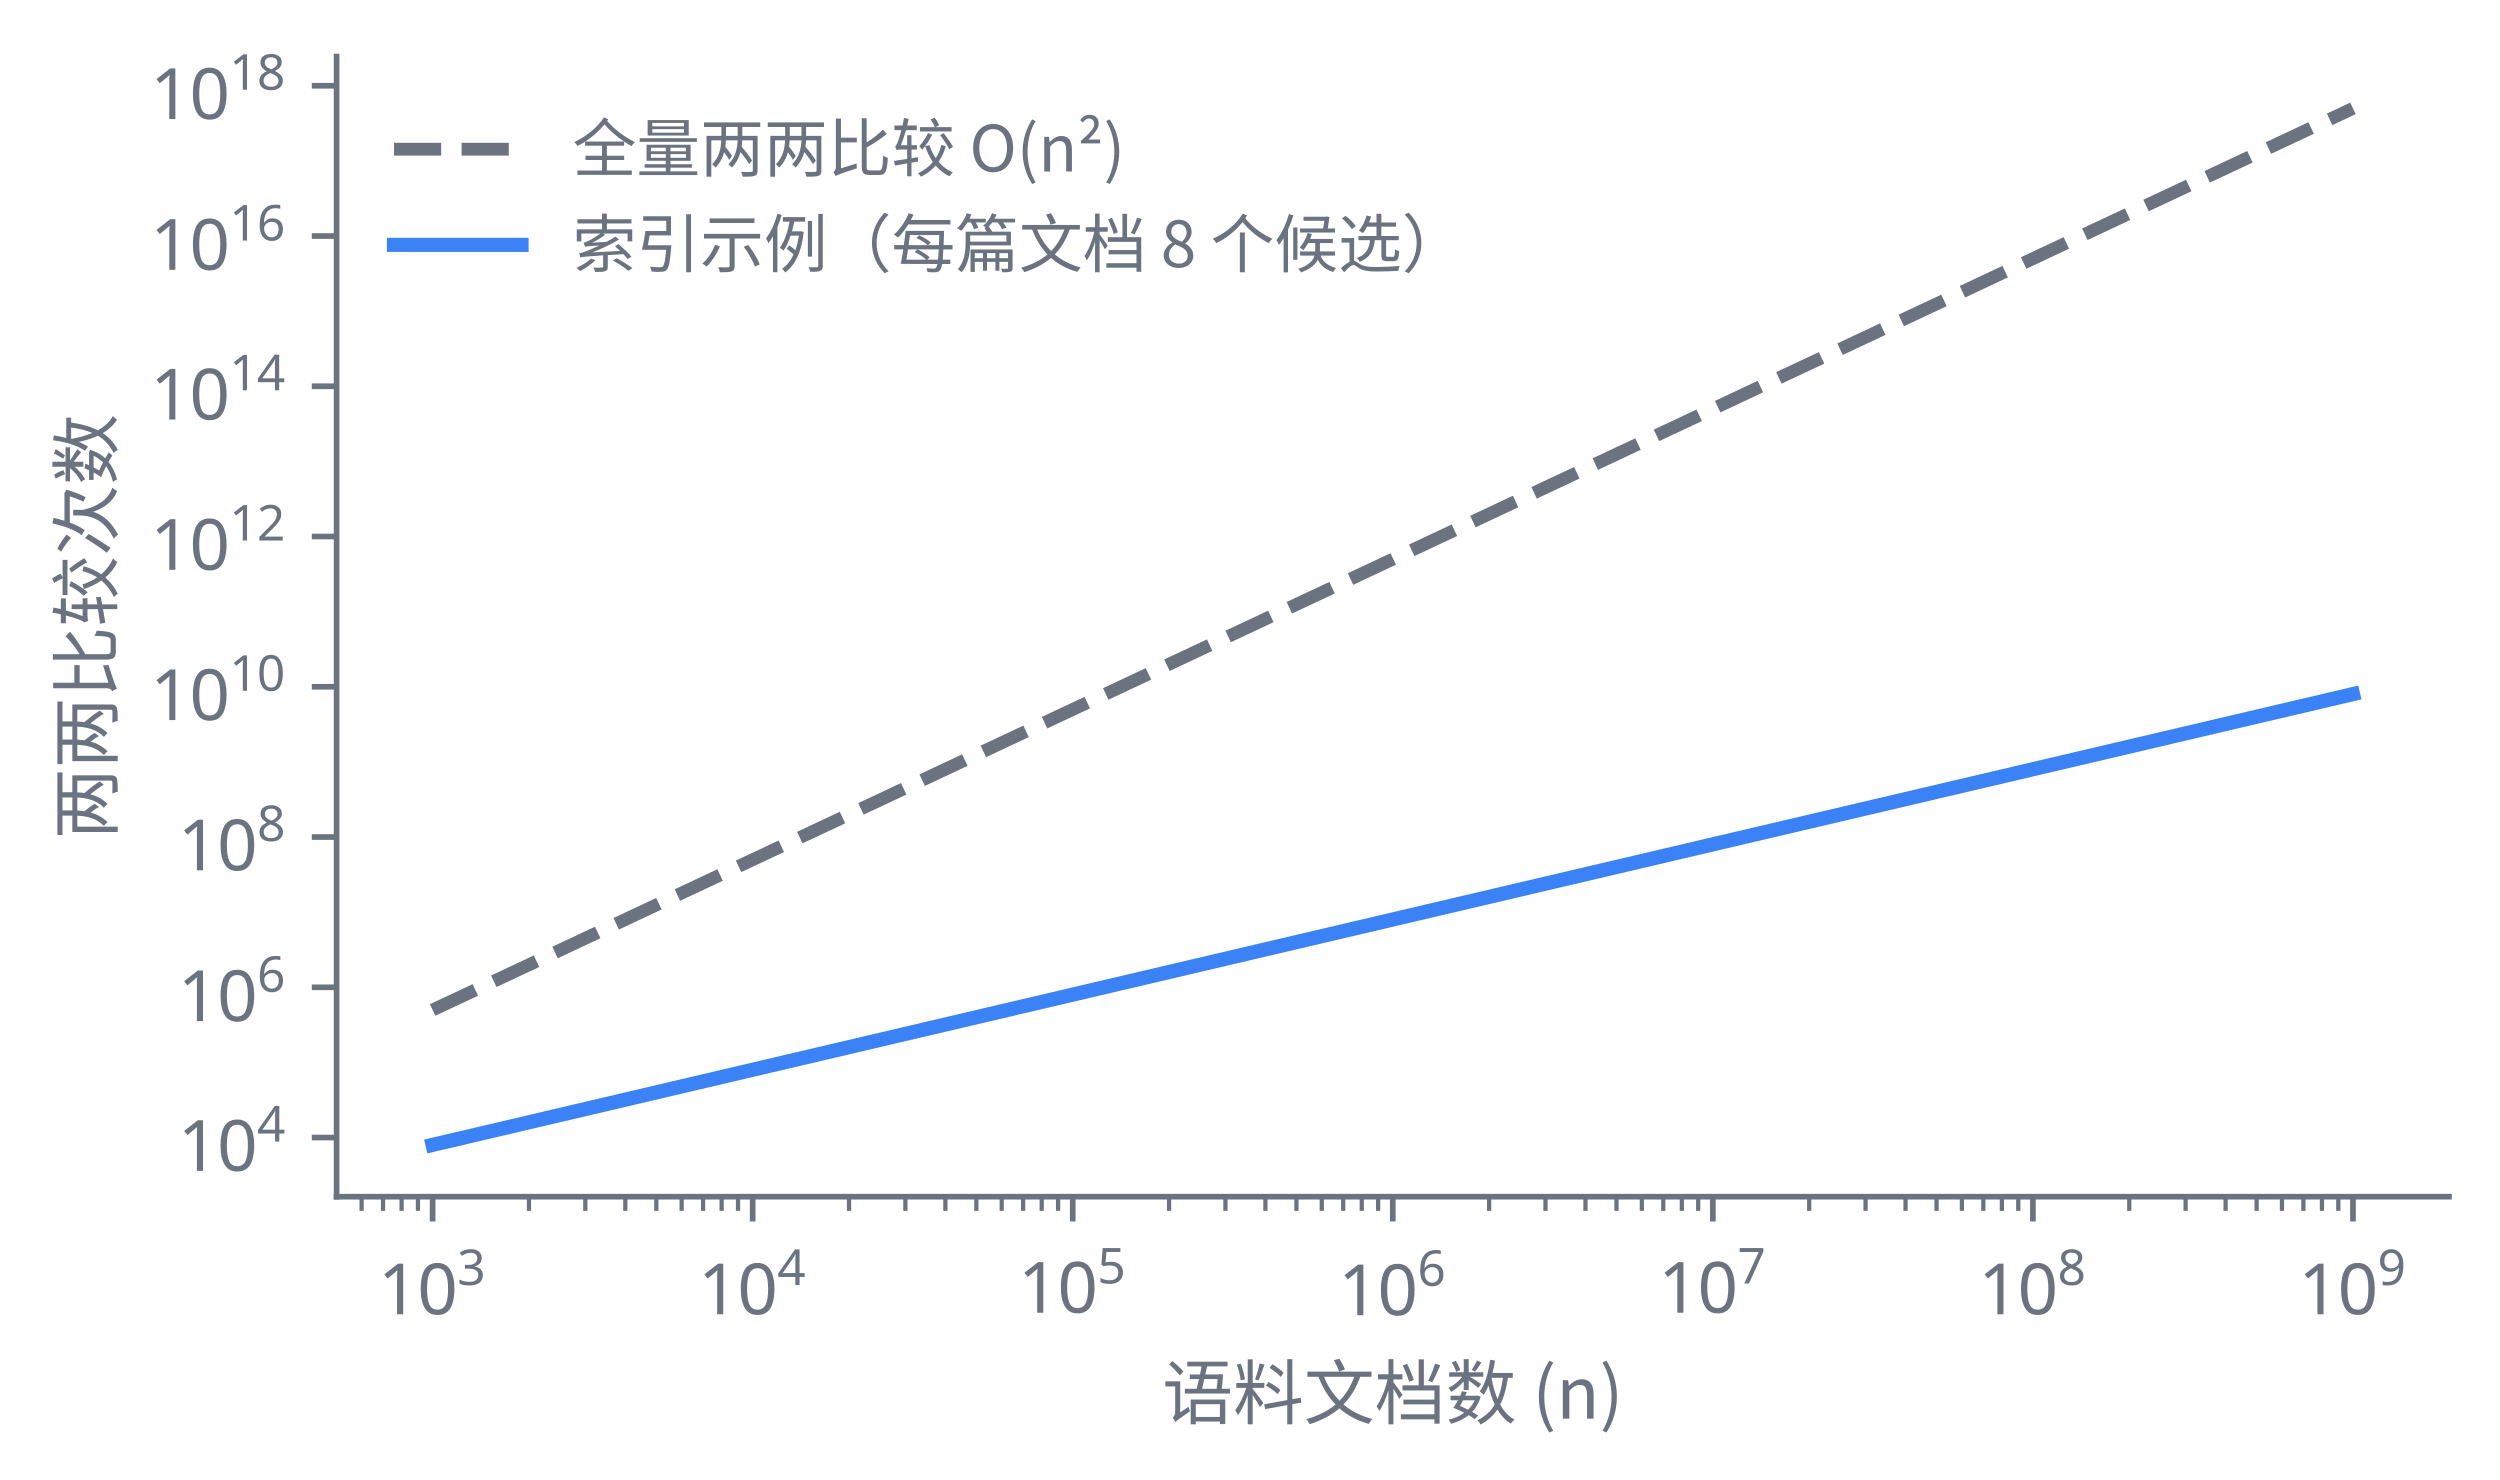
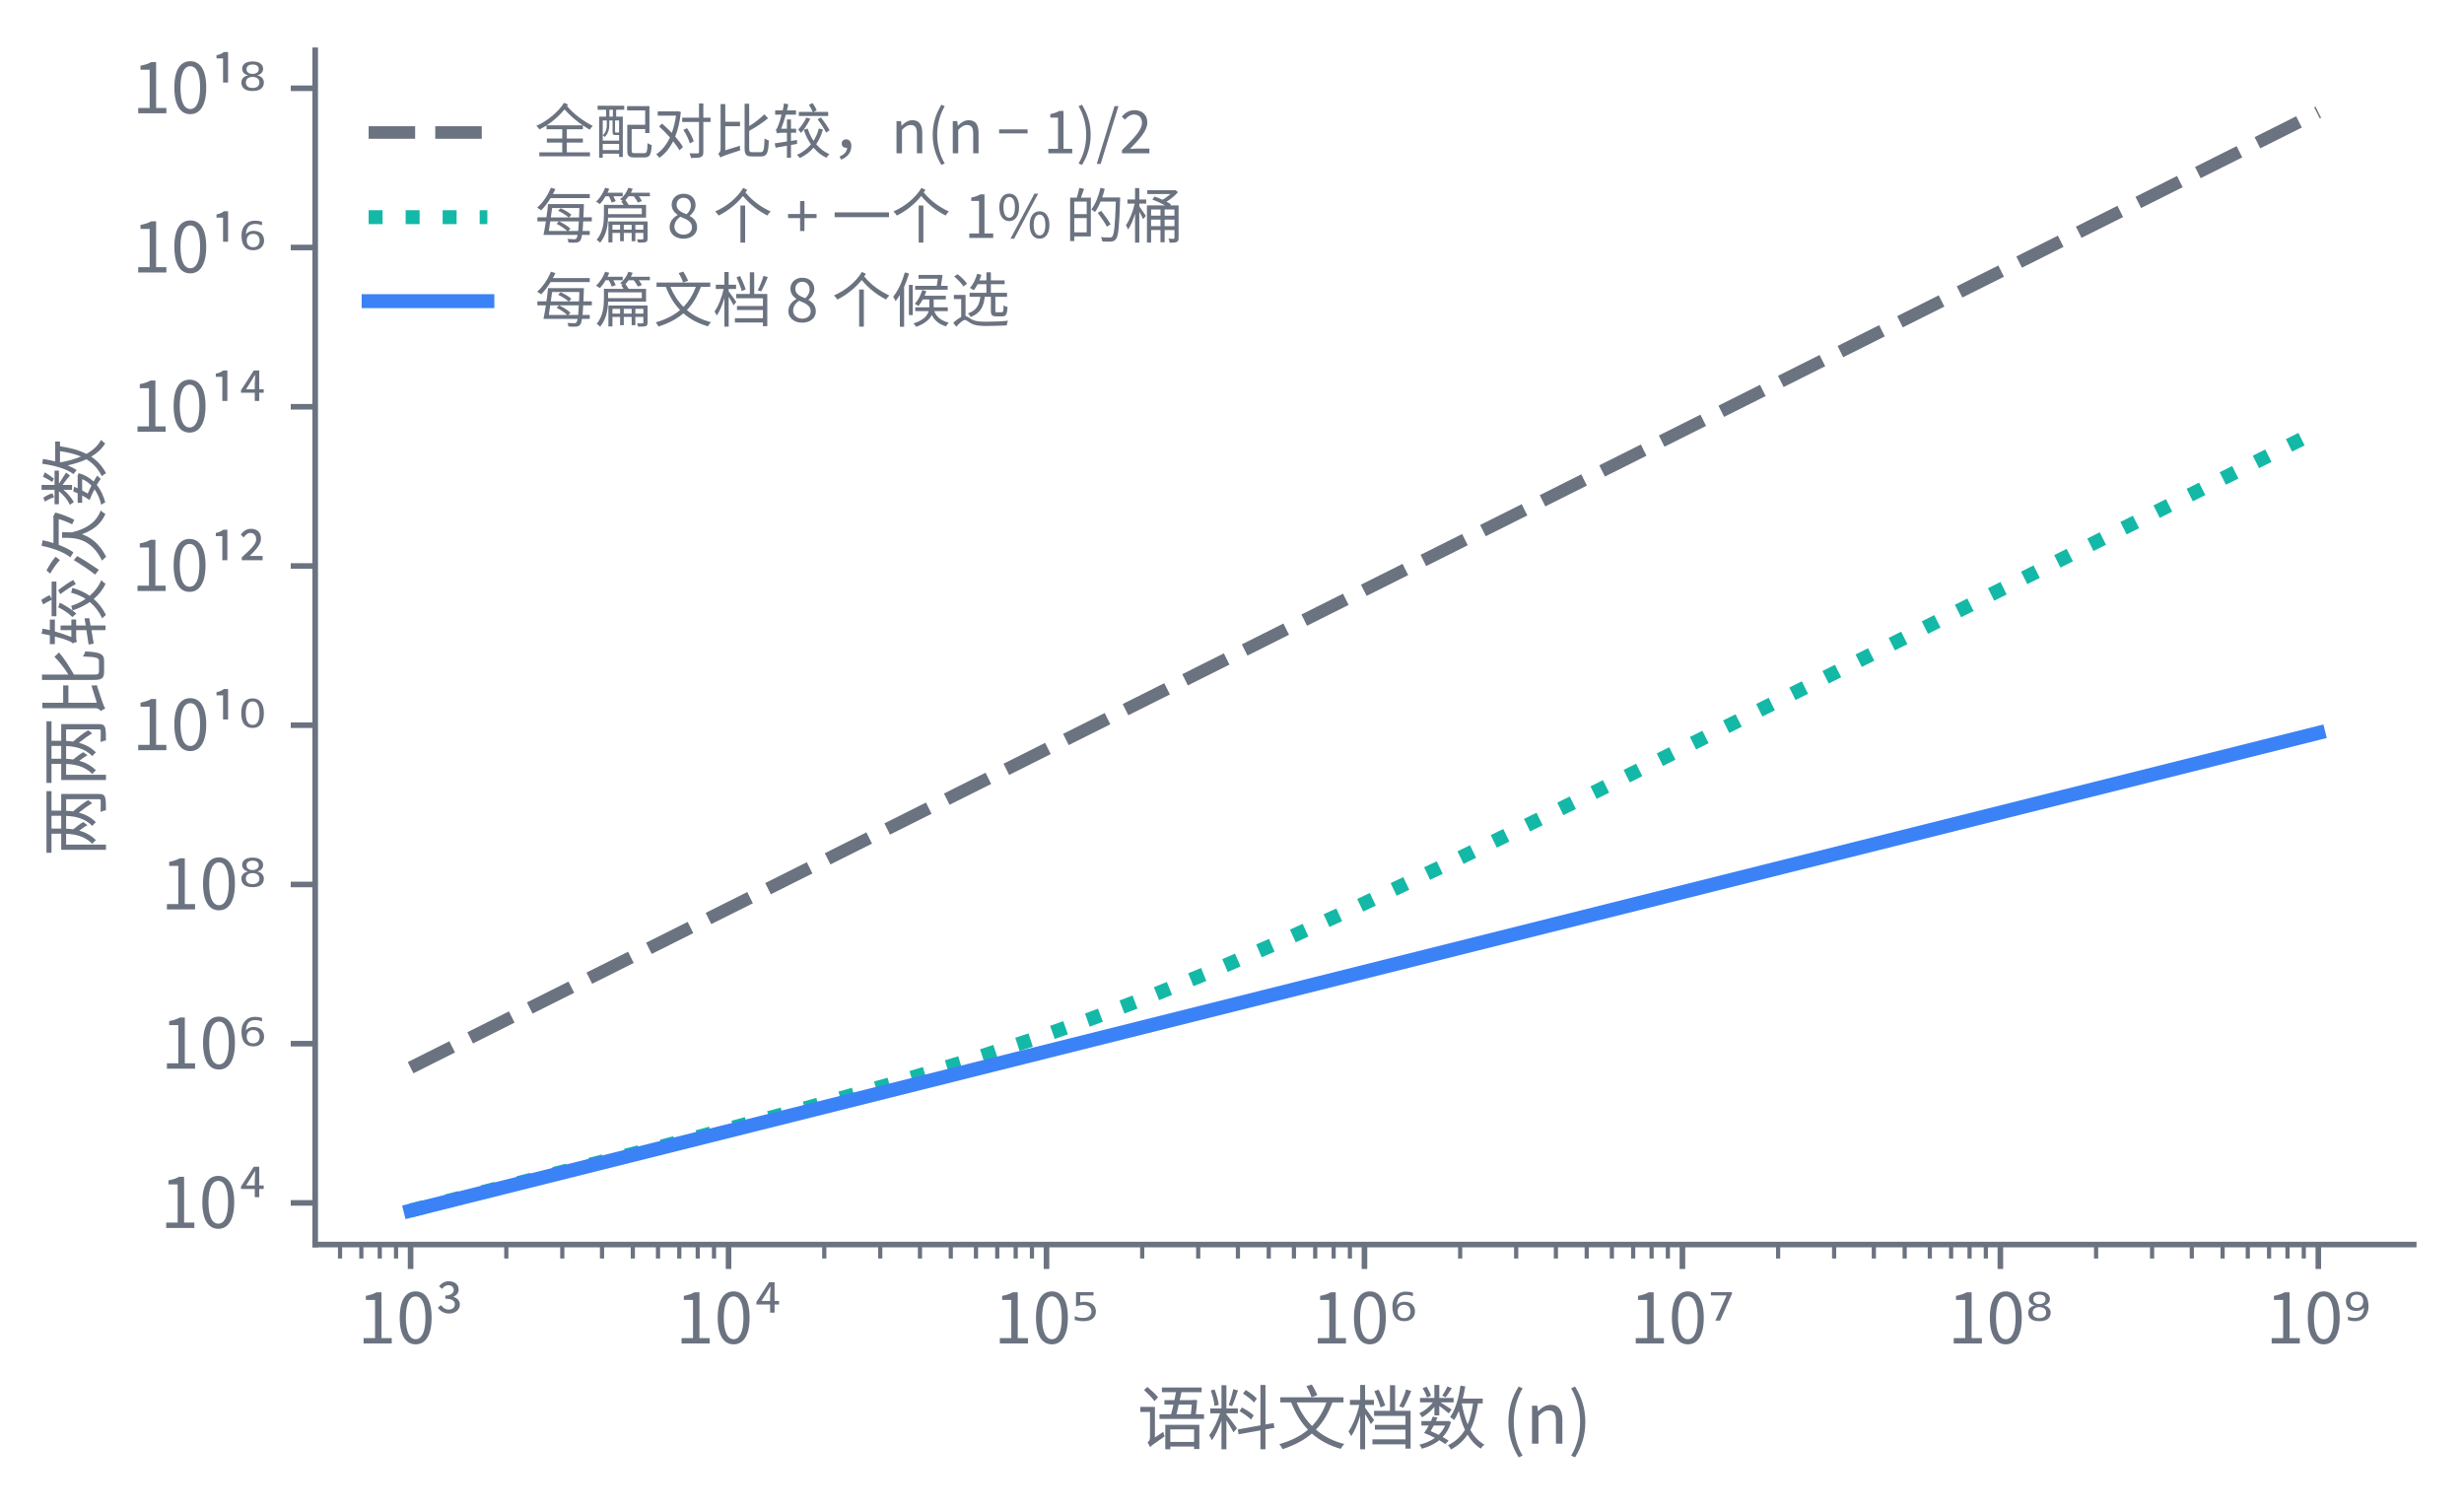
- <svg xmlns="http://www.w3.org/2000/svg" xmlns:xlink="http://www.w3.org/1999/xlink" width="352.8pt" height="208.807pt" viewBox="0 0 352.8 208.807" version="1.1">
+ <svg xmlns="http://www.w3.org/2000/svg" xmlns:xlink="http://www.w3.org/1999/xlink" width="352.8pt" height="216pt" viewBox="0 0 352.8 216" version="1.1">
  <defs>
    <style type="text/css">*{stroke-linejoin: round; stroke-linecap: butt}</style>
  </defs>
  <g id="figure_1">
    <g id="patch_1">
-       <path d="M 0 208.807 L 352.8 208.807 L 352.8 0 L 0 0 L 0 208.807 z " style="fill: none" />
+       <path d="M 0 216 L 352.8 216 L 352.8 0 L 0 0 L 0 216 z " style="fill: none" />
    </g>
    <g id="axes_1">
      <g id="patch_2">
-         <path d="M 47.5 168.877 L 345.6 168.877 L 345.6 7.978 L 47.5 7.978 L 47.5 168.877 z " style="fill: none" />
+         <path d="M 45.131 178.191 L 345.6 178.191 L 345.6 7.2 L 45.131 7.2 L 45.131 178.191 z " style="fill: none" />
      </g>
      <g id="matplotlib.axis_1">
        <g id="xtick_1">
          <g id="line2d_1">
            <defs>
-               <path id="mc7bfb5c737" d="M 0 0 L 0 3.5 " style="stroke: #6b7280; stroke-width: 0.8" />
+               <path id="m024be47b6f" d="M 0 0 L 0 3.5 " style="stroke: #6b7280; stroke-width: 0.8" />
            </defs>
            <g>
-               <use xlink:href="#mc7bfb5c737" x="61.05" y="168.877" style="fill: #6b7280; stroke: #6b7280; stroke-width: 0.8" />
+               <use xlink:href="#m024be47b6f" x="58.789" y="178.191" style="fill: #6b7280; stroke: #6b7280; stroke-width: 0.8" />
            </g>
          </g>
          <g id="text_1">
-             <g style="fill: #6b7280" transform="translate(53.35 185.6769)">
-               <text>
-                 <tspan x="0" y="-0.204" style="font-size: 10px; font-family: 'Heiti SC'; fill: #6b7280">1</tspan>
-                 <tspan x="5.54" y="-0.204" style="font-size: 10px; font-family: 'Heiti SC'; fill: #6b7280">0</tspan>
-                 <tspan x="11.176" y="-4.334" style="font-size: 7px; font-family: 'Heiti SC'; fill: #6b7280">3</tspan>
-               </text>
-             </g>
+             <text style="font-size: 10px; font-family: 'PingFang SC', 'Heiti SC', 'STHeiti', 'Noto Sans CJK SC', 'Microsoft YaHei', 'SimHei', 'Arial Unicode MS', 'DejaVu Sans', sans-serif; text-anchor: middle; fill: #6b7280" x="58.789" y="192.348" transform="rotate(-0 58.78892 192.3484)">10³</text>
          </g>
        </g>
        <g id="xtick_2">
          <g id="line2d_2">
            <g>
-               <use xlink:href="#mc7bfb5c737" x="106.217" y="168.877" style="fill: #6b7280; stroke: #6b7280; stroke-width: 0.8" />
+               <use xlink:href="#m024be47b6f" x="104.314" y="178.191" style="fill: #6b7280; stroke: #6b7280; stroke-width: 0.8" />
            </g>
          </g>
          <g id="text_2">
-             <g style="fill: #6b7280" transform="translate(98.51667 185.6769)">
-               <text>
-                 <tspan x="0" y="-0.204" style="font-size: 10px; font-family: 'Heiti SC'; fill: #6b7280">1</tspan>
-                 <tspan x="5.54" y="-0.204" style="font-size: 10px; font-family: 'Heiti SC'; fill: #6b7280">0</tspan>
-                 <tspan x="11.176" y="-4.334" style="font-size: 7px; font-family: 'Heiti SC'; fill: #6b7280">4</tspan>
-               </text>
-             </g>
+             <text style="font-size: 10px; font-family: 'PingFang SC', 'Heiti SC', 'STHeiti', 'Noto Sans CJK SC', 'Microsoft YaHei', 'SimHei', 'Arial Unicode MS', 'DejaVu Sans', sans-serif; text-anchor: middle; fill: #6b7280" x="104.314" y="192.348" transform="rotate(-0 104.3145 192.3484)">10⁴</text>
          </g>
        </g>
        <g id="xtick_3">
          <g id="line2d_3">
            <g>
-               <use xlink:href="#mc7bfb5c737" x="151.383" y="168.877" style="fill: #6b7280; stroke: #6b7280; stroke-width: 0.8" />
+               <use xlink:href="#m024be47b6f" x="149.84" y="178.191" style="fill: #6b7280; stroke: #6b7280; stroke-width: 0.8" />
            </g>
          </g>
          <g id="text_3">
-             <g style="fill: #6b7280" transform="translate(143.6833 185.5769)">
-               <text>
-                 <tspan x="0" y="-0.325" style="font-size: 10px; font-family: 'Heiti SC'; fill: #6b7280">1</tspan>
-                 <tspan x="5.54" y="-0.325" style="font-size: 10px; font-family: 'Heiti SC'; fill: #6b7280">0</tspan>
-                 <tspan x="11.176" y="-4.455" style="font-size: 7px; font-family: 'Heiti SC'; fill: #6b7280">5</tspan>
-               </text>
-             </g>
+             <text style="font-size: 10px; font-family: 'PingFang SC', 'Heiti SC', 'STHeiti', 'Noto Sans CJK SC', 'Microsoft YaHei', 'SimHei', 'Arial Unicode MS', 'DejaVu Sans', sans-serif; text-anchor: middle; fill: #6b7280" x="149.84" y="192.348" transform="rotate(-0 149.8401 192.3484)">10⁵</text>
          </g>
        </g>
        <g id="xtick_4">
          <g id="line2d_4">
            <g>
-               <use xlink:href="#mc7bfb5c737" x="196.55" y="168.877" style="fill: #6b7280; stroke: #6b7280; stroke-width: 0.8" />
+               <use xlink:href="#m024be47b6f" x="195.366" y="178.191" style="fill: #6b7280; stroke: #6b7280; stroke-width: 0.8" />
            </g>
          </g>
          <g id="text_4">
-             <g style="fill: #6b7280" transform="translate(188.85 185.7769)">
-               <text>
-                 <tspan x="0" y="-0.182" style="font-size: 10px; font-family: 'Heiti SC'; fill: #6b7280">1</tspan>
-                 <tspan x="5.54" y="-0.182" style="font-size: 10px; font-family: 'Heiti SC'; fill: #6b7280">0</tspan>
-                 <tspan x="11.176" y="-4.312" style="font-size: 7px; font-family: 'Heiti SC'; fill: #6b7280">6</tspan>
-               </text>
-             </g>
+             <text style="font-size: 10px; font-family: 'PingFang SC', 'Heiti SC', 'STHeiti', 'Noto Sans CJK SC', 'Microsoft YaHei', 'SimHei', 'Arial Unicode MS', 'DejaVu Sans', sans-serif; text-anchor: middle; fill: #6b7280" x="195.366" y="192.348" transform="rotate(-0 195.3656 192.3484)">10⁶</text>
          </g>
        </g>
        <g id="xtick_5">
          <g id="line2d_5">
            <g>
-               <use xlink:href="#mc7bfb5c737" x="241.717" y="168.877" style="fill: #6b7280; stroke: #6b7280; stroke-width: 0.8" />
+               <use xlink:href="#m024be47b6f" x="240.891" y="178.191" style="fill: #6b7280; stroke: #6b7280; stroke-width: 0.8" />
            </g>
          </g>
          <g id="text_5">
-             <g style="fill: #6b7280" transform="translate(234.0167 185.5769)">
-               <text>
-                 <tspan x="0" y="-0.325" style="font-size: 10px; font-family: 'Heiti SC'; fill: #6b7280">1</tspan>
-                 <tspan x="5.54" y="-0.325" style="font-size: 10px; font-family: 'Heiti SC'; fill: #6b7280">0</tspan>
-                 <tspan x="11.176" y="-4.455" style="font-size: 7px; font-family: 'Heiti SC'; fill: #6b7280">7</tspan>
-               </text>
-             </g>
+             <text style="font-size: 10px; font-family: 'PingFang SC', 'Heiti SC', 'STHeiti', 'Noto Sans CJK SC', 'Microsoft YaHei', 'SimHei', 'Arial Unicode MS', 'DejaVu Sans', sans-serif; text-anchor: middle; fill: #6b7280" x="240.891" y="192.348" transform="rotate(-0 240.8912 192.3484)">10⁷</text>
          </g>
        </g>
        <g id="xtick_6">
          <g id="line2d_6">
            <g>
-               <use xlink:href="#mc7bfb5c737" x="286.883" y="168.877" style="fill: #6b7280; stroke: #6b7280; stroke-width: 0.8" />
+               <use xlink:href="#m024be47b6f" x="286.417" y="178.191" style="fill: #6b7280; stroke: #6b7280; stroke-width: 0.8" />
            </g>
          </g>
          <g id="text_6">
-             <g style="fill: #6b7280" transform="translate(279.1833 185.6769)">
-               <text>
-                 <tspan x="0" y="-0.204" style="font-size: 10px; font-family: 'Heiti SC'; fill: #6b7280">1</tspan>
-                 <tspan x="5.54" y="-0.204" style="font-size: 10px; font-family: 'Heiti SC'; fill: #6b7280">0</tspan>
-                 <tspan x="11.176" y="-4.334" style="font-size: 7px; font-family: 'Heiti SC'; fill: #6b7280">8</tspan>
-               </text>
-             </g>
+             <text style="font-size: 10px; font-family: 'PingFang SC', 'Heiti SC', 'STHeiti', 'Noto Sans CJK SC', 'Microsoft YaHei', 'SimHei', 'Arial Unicode MS', 'DejaVu Sans', sans-serif; text-anchor: middle; fill: #6b7280" x="286.417" y="192.348" transform="rotate(-0 286.4168 192.3484)">10⁸</text>
          </g>
        </g>
        <g id="xtick_7">
          <g id="line2d_7">
            <g>
-               <use xlink:href="#mc7bfb5c737" x="332.05" y="168.877" style="fill: #6b7280; stroke: #6b7280; stroke-width: 0.8" />
+               <use xlink:href="#m024be47b6f" x="331.942" y="178.191" style="fill: #6b7280; stroke: #6b7280; stroke-width: 0.8" />
            </g>
          </g>
          <g id="text_7">
-             <g style="fill: #6b7280" transform="translate(324.35 185.6769)">
-               <text>
-                 <tspan x="0" y="-0.204" style="font-size: 10px; font-family: 'Heiti SC'; fill: #6b7280">1</tspan>
-                 <tspan x="5.54" y="-0.204" style="font-size: 10px; font-family: 'Heiti SC'; fill: #6b7280">0</tspan>
-                 <tspan x="11.176" y="-4.334" style="font-size: 7px; font-family: 'Heiti SC'; fill: #6b7280">9</tspan>
-               </text>
-             </g>
+             <text style="font-size: 10px; font-family: 'PingFang SC', 'Heiti SC', 'STHeiti', 'Noto Sans CJK SC', 'Microsoft YaHei', 'SimHei', 'Arial Unicode MS', 'DejaVu Sans', sans-serif; text-anchor: middle; fill: #6b7280" x="331.942" y="192.348" transform="rotate(-0 331.9423 192.3484)">10⁹</text>
          </g>
        </g>
        <g id="xtick_8">
          <g id="line2d_8">
            <defs>
-               <path id="mf22028e615" d="M 0 0 L 0 2 " style="stroke: #6b7280; stroke-width: 0.6" />
+               <path id="m6d4798ef1f" d="M 0 0 L 0 2 " style="stroke: #6b7280; stroke-width: 0.6" />
            </defs>
            <g>
-               <use xlink:href="#mf22028e615" x="51.03" y="168.877" style="fill: #6b7280; stroke: #6b7280; stroke-width: 0.6" />
+               <use xlink:href="#m6d4798ef1f" x="48.689" y="178.191" style="fill: #6b7280; stroke: #6b7280; stroke-width: 0.6" />
            </g>
          </g>
        </g>
        <g id="xtick_9">
          <g id="line2d_9">
            <g>
-               <use xlink:href="#mf22028e615" x="54.054" y="168.877" style="fill: #6b7280; stroke: #6b7280; stroke-width: 0.6" />
+               <use xlink:href="#m6d4798ef1f" x="51.737" y="178.191" style="fill: #6b7280; stroke: #6b7280; stroke-width: 0.6" />
            </g>
          </g>
        </g>
        <g id="xtick_10">
          <g id="line2d_10">
            <g>
-               <use xlink:href="#mf22028e615" x="56.673" y="168.877" style="fill: #6b7280; stroke: #6b7280; stroke-width: 0.6" />
+               <use xlink:href="#m6d4798ef1f" x="54.377" y="178.191" style="fill: #6b7280; stroke: #6b7280; stroke-width: 0.6" />
            </g>
          </g>
        </g>
        <g id="xtick_11">
          <g id="line2d_11">
            <g>
-               <use xlink:href="#mf22028e615" x="58.983" y="168.877" style="fill: #6b7280; stroke: #6b7280; stroke-width: 0.6" />
+               <use xlink:href="#m6d4798ef1f" x="56.706" y="178.191" style="fill: #6b7280; stroke: #6b7280; stroke-width: 0.6" />
            </g>
          </g>
        </g>
        <g id="xtick_12">
          <g id="line2d_12">
            <g>
-               <use xlink:href="#mf22028e615" x="74.647" y="168.877" style="fill: #6b7280; stroke: #6b7280; stroke-width: 0.6" />
+               <use xlink:href="#m6d4798ef1f" x="72.493" y="178.191" style="fill: #6b7280; stroke: #6b7280; stroke-width: 0.6" />
            </g>
          </g>
        </g>
        <g id="xtick_13">
          <g id="line2d_13">
            <g>
-               <use xlink:href="#mf22028e615" x="82.6" y="168.877" style="fill: #6b7280; stroke: #6b7280; stroke-width: 0.6" />
+               <use xlink:href="#m6d4798ef1f" x="80.51" y="178.191" style="fill: #6b7280; stroke: #6b7280; stroke-width: 0.6" />
            </g>
          </g>
        </g>
        <g id="xtick_14">
          <g id="line2d_14">
            <g>
-               <use xlink:href="#mf22028e615" x="88.243" y="168.877" style="fill: #6b7280; stroke: #6b7280; stroke-width: 0.6" />
+               <use xlink:href="#m6d4798ef1f" x="86.198" y="178.191" style="fill: #6b7280; stroke: #6b7280; stroke-width: 0.6" />
            </g>
          </g>
        </g>
        <g id="xtick_15">
          <g id="line2d_15">
            <g>
-               <use xlink:href="#mf22028e615" x="92.62" y="168.877" style="fill: #6b7280; stroke: #6b7280; stroke-width: 0.6" />
+               <use xlink:href="#m6d4798ef1f" x="90.61" y="178.191" style="fill: #6b7280; stroke: #6b7280; stroke-width: 0.6" />
            </g>
          </g>
        </g>
        <g id="xtick_16">
          <g id="line2d_16">
            <g>
-               <use xlink:href="#mf22028e615" x="96.196" y="168.877" style="fill: #6b7280; stroke: #6b7280; stroke-width: 0.6" />
+               <use xlink:href="#m6d4798ef1f" x="94.215" y="178.191" style="fill: #6b7280; stroke: #6b7280; stroke-width: 0.6" />
            </g>
          </g>
        </g>
        <g id="xtick_17">
          <g id="line2d_17">
            <g>
-               <use xlink:href="#mf22028e615" x="99.22" y="168.877" style="fill: #6b7280; stroke: #6b7280; stroke-width: 0.6" />
+               <use xlink:href="#m6d4798ef1f" x="97.262" y="178.191" style="fill: #6b7280; stroke: #6b7280; stroke-width: 0.6" />
            </g>
          </g>
        </g>
        <g id="xtick_18">
          <g id="line2d_18">
            <g>
-               <use xlink:href="#mf22028e615" x="101.84" y="168.877" style="fill: #6b7280; stroke: #6b7280; stroke-width: 0.6" />
+               <use xlink:href="#m6d4798ef1f" x="99.903" y="178.191" style="fill: #6b7280; stroke: #6b7280; stroke-width: 0.6" />
            </g>
          </g>
        </g>
        <g id="xtick_19">
          <g id="line2d_19">
            <g>
-               <use xlink:href="#mf22028e615" x="104.15" y="168.877" style="fill: #6b7280; stroke: #6b7280; stroke-width: 0.6" />
+               <use xlink:href="#m6d4798ef1f" x="102.231" y="178.191" style="fill: #6b7280; stroke: #6b7280; stroke-width: 0.6" />
            </g>
          </g>
        </g>
        <g id="xtick_20">
          <g id="line2d_20">
            <g>
-               <use xlink:href="#mf22028e615" x="119.813" y="168.877" style="fill: #6b7280; stroke: #6b7280; stroke-width: 0.6" />
+               <use xlink:href="#m6d4798ef1f" x="118.019" y="178.191" style="fill: #6b7280; stroke: #6b7280; stroke-width: 0.6" />
            </g>
          </g>
        </g>
        <g id="xtick_21">
          <g id="line2d_21">
            <g>
-               <use xlink:href="#mf22028e615" x="127.767" y="168.877" style="fill: #6b7280; stroke: #6b7280; stroke-width: 0.6" />
+               <use xlink:href="#m6d4798ef1f" x="126.036" y="178.191" style="fill: #6b7280; stroke: #6b7280; stroke-width: 0.6" />
            </g>
          </g>
        </g>
        <g id="xtick_22">
          <g id="line2d_22">
            <g>
-               <use xlink:href="#mf22028e615" x="133.41" y="168.877" style="fill: #6b7280; stroke: #6b7280; stroke-width: 0.6" />
+               <use xlink:href="#m6d4798ef1f" x="131.724" y="178.191" style="fill: #6b7280; stroke: #6b7280; stroke-width: 0.6" />
            </g>
          </g>
        </g>
        <g id="xtick_23">
          <g id="line2d_23">
            <g>
-               <use xlink:href="#mf22028e615" x="137.787" y="168.877" style="fill: #6b7280; stroke: #6b7280; stroke-width: 0.6" />
+               <use xlink:href="#m6d4798ef1f" x="136.135" y="178.191" style="fill: #6b7280; stroke: #6b7280; stroke-width: 0.6" />
            </g>
          </g>
        </g>
        <g id="xtick_24">
          <g id="line2d_24">
            <g>
-               <use xlink:href="#mf22028e615" x="141.363" y="168.877" style="fill: #6b7280; stroke: #6b7280; stroke-width: 0.6" />
+               <use xlink:href="#m6d4798ef1f" x="139.74" y="178.191" style="fill: #6b7280; stroke: #6b7280; stroke-width: 0.6" />
            </g>
          </g>
        </g>
        <g id="xtick_25">
          <g id="line2d_25">
            <g>
-               <use xlink:href="#mf22028e615" x="144.387" y="168.877" style="fill: #6b7280; stroke: #6b7280; stroke-width: 0.6" />
+               <use xlink:href="#m6d4798ef1f" x="142.788" y="178.191" style="fill: #6b7280; stroke: #6b7280; stroke-width: 0.6" />
            </g>
          </g>
        </g>
        <g id="xtick_26">
          <g id="line2d_26">
            <g>
-               <use xlink:href="#mf22028e615" x="147.006" y="168.877" style="fill: #6b7280; stroke: #6b7280; stroke-width: 0.6" />
+               <use xlink:href="#m6d4798ef1f" x="145.428" y="178.191" style="fill: #6b7280; stroke: #6b7280; stroke-width: 0.6" />
            </g>
          </g>
        </g>
        <g id="xtick_27">
          <g id="line2d_27">
            <g>
-               <use xlink:href="#mf22028e615" x="149.317" y="168.877" style="fill: #6b7280; stroke: #6b7280; stroke-width: 0.6" />
+               <use xlink:href="#m6d4798ef1f" x="147.757" y="178.191" style="fill: #6b7280; stroke: #6b7280; stroke-width: 0.6" />
            </g>
          </g>
        </g>
        <g id="xtick_28">
          <g id="line2d_28">
            <g>
-               <use xlink:href="#mf22028e615" x="164.98" y="168.877" style="fill: #6b7280; stroke: #6b7280; stroke-width: 0.6" />
+               <use xlink:href="#m6d4798ef1f" x="163.545" y="178.191" style="fill: #6b7280; stroke: #6b7280; stroke-width: 0.6" />
            </g>
          </g>
        </g>
        <g id="xtick_29">
          <g id="line2d_29">
            <g>
-               <use xlink:href="#mf22028e615" x="172.933" y="168.877" style="fill: #6b7280; stroke: #6b7280; stroke-width: 0.6" />
+               <use xlink:href="#m6d4798ef1f" x="171.561" y="178.191" style="fill: #6b7280; stroke: #6b7280; stroke-width: 0.6" />
            </g>
          </g>
        </g>
        <g id="xtick_30">
          <g id="line2d_30">
            <g>
-               <use xlink:href="#mf22028e615" x="178.576" y="168.877" style="fill: #6b7280; stroke: #6b7280; stroke-width: 0.6" />
+               <use xlink:href="#m6d4798ef1f" x="177.249" y="178.191" style="fill: #6b7280; stroke: #6b7280; stroke-width: 0.6" />
            </g>
          </g>
        </g>
        <g id="xtick_31">
          <g id="line2d_31">
            <g>
-               <use xlink:href="#mf22028e615" x="182.953" y="168.877" style="fill: #6b7280; stroke: #6b7280; stroke-width: 0.6" />
+               <use xlink:href="#m6d4798ef1f" x="181.661" y="178.191" style="fill: #6b7280; stroke: #6b7280; stroke-width: 0.6" />
            </g>
          </g>
        </g>
        <g id="xtick_32">
          <g id="line2d_32">
            <g>
-               <use xlink:href="#mf22028e615" x="186.53" y="168.877" style="fill: #6b7280; stroke: #6b7280; stroke-width: 0.6" />
+               <use xlink:href="#m6d4798ef1f" x="185.266" y="178.191" style="fill: #6b7280; stroke: #6b7280; stroke-width: 0.6" />
            </g>
          </g>
        </g>
        <g id="xtick_33">
          <g id="line2d_33">
            <g>
-               <use xlink:href="#mf22028e615" x="189.554" y="168.877" style="fill: #6b7280; stroke: #6b7280; stroke-width: 0.6" />
+               <use xlink:href="#m6d4798ef1f" x="188.314" y="178.191" style="fill: #6b7280; stroke: #6b7280; stroke-width: 0.6" />
            </g>
          </g>
        </g>
        <g id="xtick_34">
          <g id="line2d_34">
            <g>
-               <use xlink:href="#mf22028e615" x="192.173" y="168.877" style="fill: #6b7280; stroke: #6b7280; stroke-width: 0.6" />
+               <use xlink:href="#m6d4798ef1f" x="190.954" y="178.191" style="fill: #6b7280; stroke: #6b7280; stroke-width: 0.6" />
            </g>
          </g>
        </g>
        <g id="xtick_35">
          <g id="line2d_35">
            <g>
-               <use xlink:href="#mf22028e615" x="194.483" y="168.877" style="fill: #6b7280; stroke: #6b7280; stroke-width: 0.6" />
+               <use xlink:href="#m6d4798ef1f" x="193.282" y="178.191" style="fill: #6b7280; stroke: #6b7280; stroke-width: 0.6" />
            </g>
          </g>
        </g>
        <g id="xtick_36">
          <g id="line2d_36">
            <g>
-               <use xlink:href="#mf22028e615" x="210.147" y="168.877" style="fill: #6b7280; stroke: #6b7280; stroke-width: 0.6" />
+               <use xlink:href="#m6d4798ef1f" x="209.07" y="178.191" style="fill: #6b7280; stroke: #6b7280; stroke-width: 0.6" />
            </g>
          </g>
        </g>
        <g id="xtick_37">
          <g id="line2d_37">
            <g>
-               <use xlink:href="#mf22028e615" x="218.1" y="168.877" style="fill: #6b7280; stroke: #6b7280; stroke-width: 0.6" />
+               <use xlink:href="#m6d4798ef1f" x="217.087" y="178.191" style="fill: #6b7280; stroke: #6b7280; stroke-width: 0.6" />
            </g>
          </g>
        </g>
        <g id="xtick_38">
          <g id="line2d_38">
            <g>
-               <use xlink:href="#mf22028e615" x="223.743" y="168.877" style="fill: #6b7280; stroke: #6b7280; stroke-width: 0.6" />
+               <use xlink:href="#m6d4798ef1f" x="222.775" y="178.191" style="fill: #6b7280; stroke: #6b7280; stroke-width: 0.6" />
            </g>
          </g>
        </g>
        <g id="xtick_39">
          <g id="line2d_39">
            <g>
-               <use xlink:href="#mf22028e615" x="228.12" y="168.877" style="fill: #6b7280; stroke: #6b7280; stroke-width: 0.6" />
+               <use xlink:href="#m6d4798ef1f" x="227.187" y="178.191" style="fill: #6b7280; stroke: #6b7280; stroke-width: 0.6" />
            </g>
          </g>
        </g>
        <g id="xtick_40">
          <g id="line2d_40">
            <g>
-               <use xlink:href="#mf22028e615" x="231.696" y="168.877" style="fill: #6b7280; stroke: #6b7280; stroke-width: 0.6" />
+               <use xlink:href="#m6d4798ef1f" x="230.791" y="178.191" style="fill: #6b7280; stroke: #6b7280; stroke-width: 0.6" />
            </g>
          </g>
        </g>
        <g id="xtick_41">
          <g id="line2d_41">
            <g>
-               <use xlink:href="#mf22028e615" x="234.72" y="168.877" style="fill: #6b7280; stroke: #6b7280; stroke-width: 0.6" />
+               <use xlink:href="#m6d4798ef1f" x="233.839" y="178.191" style="fill: #6b7280; stroke: #6b7280; stroke-width: 0.6" />
            </g>
          </g>
        </g>
        <g id="xtick_42">
          <g id="line2d_42">
            <g>
-               <use xlink:href="#mf22028e615" x="237.34" y="168.877" style="fill: #6b7280; stroke: #6b7280; stroke-width: 0.6" />
+               <use xlink:href="#m6d4798ef1f" x="236.479" y="178.191" style="fill: #6b7280; stroke: #6b7280; stroke-width: 0.6" />
            </g>
          </g>
        </g>
        <g id="xtick_43">
          <g id="line2d_43">
            <g>
-               <use xlink:href="#mf22028e615" x="239.65" y="168.877" style="fill: #6b7280; stroke: #6b7280; stroke-width: 0.6" />
+               <use xlink:href="#m6d4798ef1f" x="238.808" y="178.191" style="fill: #6b7280; stroke: #6b7280; stroke-width: 0.6" />
            </g>
          </g>
        </g>
        <g id="xtick_44">
          <g id="line2d_44">
            <g>
-               <use xlink:href="#mf22028e615" x="255.313" y="168.877" style="fill: #6b7280; stroke: #6b7280; stroke-width: 0.6" />
+               <use xlink:href="#m6d4798ef1f" x="254.596" y="178.191" style="fill: #6b7280; stroke: #6b7280; stroke-width: 0.6" />
            </g>
          </g>
        </g>
        <g id="xtick_45">
          <g id="line2d_45">
            <g>
-               <use xlink:href="#mf22028e615" x="263.267" y="168.877" style="fill: #6b7280; stroke: #6b7280; stroke-width: 0.6" />
+               <use xlink:href="#m6d4798ef1f" x="262.612" y="178.191" style="fill: #6b7280; stroke: #6b7280; stroke-width: 0.6" />
            </g>
          </g>
        </g>
        <g id="xtick_46">
          <g id="line2d_46">
            <g>
-               <use xlink:href="#mf22028e615" x="268.91" y="168.877" style="fill: #6b7280; stroke: #6b7280; stroke-width: 0.6" />
+               <use xlink:href="#m6d4798ef1f" x="268.3" y="178.191" style="fill: #6b7280; stroke: #6b7280; stroke-width: 0.6" />
            </g>
          </g>
        </g>
        <g id="xtick_47">
          <g id="line2d_47">
            <g>
-               <use xlink:href="#mf22028e615" x="273.287" y="168.877" style="fill: #6b7280; stroke: #6b7280; stroke-width: 0.6" />
+               <use xlink:href="#m6d4798ef1f" x="272.712" y="178.191" style="fill: #6b7280; stroke: #6b7280; stroke-width: 0.6" />
            </g>
          </g>
        </g>
        <g id="xtick_48">
          <g id="line2d_48">
            <g>
-               <use xlink:href="#mf22028e615" x="276.863" y="168.877" style="fill: #6b7280; stroke: #6b7280; stroke-width: 0.6" />
+               <use xlink:href="#m6d4798ef1f" x="276.317" y="178.191" style="fill: #6b7280; stroke: #6b7280; stroke-width: 0.6" />
            </g>
          </g>
        </g>
        <g id="xtick_49">
          <g id="line2d_49">
            <g>
-               <use xlink:href="#mf22028e615" x="279.887" y="168.877" style="fill: #6b7280; stroke: #6b7280; stroke-width: 0.6" />
+               <use xlink:href="#m6d4798ef1f" x="279.365" y="178.191" style="fill: #6b7280; stroke: #6b7280; stroke-width: 0.6" />
            </g>
          </g>
        </g>
        <g id="xtick_50">
          <g id="line2d_50">
            <g>
-               <use xlink:href="#mf22028e615" x="282.506" y="168.877" style="fill: #6b7280; stroke: #6b7280; stroke-width: 0.6" />
+               <use xlink:href="#m6d4798ef1f" x="282.005" y="178.191" style="fill: #6b7280; stroke: #6b7280; stroke-width: 0.6" />
            </g>
          </g>
        </g>
        <g id="xtick_51">
          <g id="line2d_51">
            <g>
-               <use xlink:href="#mf22028e615" x="284.817" y="168.877" style="fill: #6b7280; stroke: #6b7280; stroke-width: 0.6" />
+               <use xlink:href="#m6d4798ef1f" x="284.334" y="178.191" style="fill: #6b7280; stroke: #6b7280; stroke-width: 0.6" />
            </g>
          </g>
        </g>
        <g id="xtick_52">
          <g id="line2d_52">
            <g>
-               <use xlink:href="#mf22028e615" x="300.48" y="168.877" style="fill: #6b7280; stroke: #6b7280; stroke-width: 0.6" />
+               <use xlink:href="#m6d4798ef1f" x="300.121" y="178.191" style="fill: #6b7280; stroke: #6b7280; stroke-width: 0.6" />
            </g>
          </g>
        </g>
        <g id="xtick_53">
          <g id="line2d_53">
            <g>
-               <use xlink:href="#mf22028e615" x="308.433" y="168.877" style="fill: #6b7280; stroke: #6b7280; stroke-width: 0.6" />
+               <use xlink:href="#m6d4798ef1f" x="308.138" y="178.191" style="fill: #6b7280; stroke: #6b7280; stroke-width: 0.6" />
            </g>
          </g>
        </g>
        <g id="xtick_54">
          <g id="line2d_54">
            <g>
-               <use xlink:href="#mf22028e615" x="314.076" y="168.877" style="fill: #6b7280; stroke: #6b7280; stroke-width: 0.6" />
+               <use xlink:href="#m6d4798ef1f" x="313.826" y="178.191" style="fill: #6b7280; stroke: #6b7280; stroke-width: 0.6" />
            </g>
          </g>
        </g>
        <g id="xtick_55">
          <g id="line2d_55">
            <g>
-               <use xlink:href="#mf22028e615" x="318.453" y="168.877" style="fill: #6b7280; stroke: #6b7280; stroke-width: 0.6" />
+               <use xlink:href="#m6d4798ef1f" x="318.238" y="178.191" style="fill: #6b7280; stroke: #6b7280; stroke-width: 0.6" />
            </g>
          </g>
        </g>
        <g id="xtick_56">
          <g id="line2d_56">
            <g>
-               <use xlink:href="#mf22028e615" x="322.03" y="168.877" style="fill: #6b7280; stroke: #6b7280; stroke-width: 0.6" />
+               <use xlink:href="#m6d4798ef1f" x="321.843" y="178.191" style="fill: #6b7280; stroke: #6b7280; stroke-width: 0.6" />
            </g>
          </g>
        </g>
        <g id="xtick_57">
          <g id="line2d_57">
            <g>
-               <use xlink:href="#mf22028e615" x="325.054" y="168.877" style="fill: #6b7280; stroke: #6b7280; stroke-width: 0.6" />
+               <use xlink:href="#m6d4798ef1f" x="324.89" y="178.191" style="fill: #6b7280; stroke: #6b7280; stroke-width: 0.6" />
            </g>
          </g>
        </g>
        <g id="xtick_58">
          <g id="line2d_58">
            <g>
-               <use xlink:href="#mf22028e615" x="327.673" y="168.877" style="fill: #6b7280; stroke: #6b7280; stroke-width: 0.6" />
+               <use xlink:href="#m6d4798ef1f" x="327.53" y="178.191" style="fill: #6b7280; stroke: #6b7280; stroke-width: 0.6" />
            </g>
          </g>
        </g>
        <g id="xtick_59">
          <g id="line2d_59">
            <g>
-               <use xlink:href="#mf22028e615" x="329.983" y="168.877" style="fill: #6b7280; stroke: #6b7280; stroke-width: 0.6" />
+               <use xlink:href="#m6d4798ef1f" x="329.859" y="178.191" style="fill: #6b7280; stroke: #6b7280; stroke-width: 0.6" />
            </g>
          </g>
        </g>
        <g id="text_8">
-           <text style="font-size: 10px; font-family: 'PingFang SC', 'Heiti SC', 'STHeiti', 'Noto Sans CJK SC', 'Microsoft YaHei', 'SimHei', 'Arial Unicode MS', 'DejaVu Sans', sans-serif; text-anchor: middle; fill: #6b7280" x="196.55" y="200.207" transform="rotate(-0 196.55 200.2066)">语料文档数 (n)</text>
+           <text style="font-size: 10px; font-family: 'PingFang SC', 'Heiti SC', 'STHeiti', 'Noto Sans CJK SC', 'Microsoft YaHei', 'SimHei', 'Arial Unicode MS', 'DejaVu Sans', sans-serif; text-anchor: middle; fill: #6b7280" x="195.366" y="206.7" transform="rotate(-0 195.3656 206.7)">语料文档数 (n)</text>
        </g>
      </g>
      <g id="matplotlib.axis_2">
        <g id="ytick_1">
          <g id="line2d_60">
            <defs>
-               <path id="m92e5e9c3bf" d="M 0 0 L -3.5 0 " style="stroke: #6b7280; stroke-width: 0.8" />
+               <path id="m7cdbbf9d82" d="M 0 0 L -3.5 0 " style="stroke: #6b7280; stroke-width: 0.8" />
            </defs>
            <g>
-               <use xlink:href="#m92e5e9c3bf" x="47.5" y="160.536" style="fill: #6b7280; stroke: #6b7280; stroke-width: 0.8" />
+               <use xlink:href="#m7cdbbf9d82" x="45.131" y="172.23" style="fill: #6b7280; stroke: #6b7280; stroke-width: 0.8" />
            </g>
          </g>
          <g id="text_9">
-             <g style="fill: #6b7280" transform="translate(25.1 165.4359)">
-               <text>
-                 <tspan x="0" y="-0.204" style="font-size: 10px; font-family: 'Heiti SC'; fill: #6b7280">1</tspan>
-                 <tspan x="5.54" y="-0.204" style="font-size: 10px; font-family: 'Heiti SC'; fill: #6b7280">0</tspan>
-                 <tspan x="11.176" y="-4.334" style="font-size: 7px; font-family: 'Heiti SC'; fill: #6b7280">4</tspan>
-               </text>
-             </g>
+             <text style="font-size: 10px; font-family: 'PingFang SC', 'Heiti SC', 'STHeiti', 'Noto Sans CJK SC', 'Microsoft YaHei', 'SimHei', 'Arial Unicode MS', 'DejaVu Sans', sans-serif; text-anchor: end; fill: #6b7280" x="38.131" y="175.809" transform="rotate(-0 38.13125 175.809)">10⁴</text>
          </g>
        </g>
        <g id="ytick_2">
          <g id="line2d_61">
            <g>
-               <use xlink:href="#m92e5e9c3bf" x="47.5" y="139.331" style="fill: #6b7280; stroke: #6b7280; stroke-width: 0.8" />
+               <use xlink:href="#m7cdbbf9d82" x="45.131" y="149.431" style="fill: #6b7280; stroke: #6b7280; stroke-width: 0.8" />
            </g>
          </g>
          <g id="text_10">
-             <g style="fill: #6b7280" transform="translate(25.1 144.2807)">
-               <text>
-                 <tspan x="0" y="-0.182" style="font-size: 10px; font-family: 'Heiti SC'; fill: #6b7280">1</tspan>
-                 <tspan x="5.54" y="-0.182" style="font-size: 10px; font-family: 'Heiti SC'; fill: #6b7280">0</tspan>
-                 <tspan x="11.176" y="-4.312" style="font-size: 7px; font-family: 'Heiti SC'; fill: #6b7280">6</tspan>
-               </text>
-             </g>
+             <text style="font-size: 10px; font-family: 'PingFang SC', 'Heiti SC', 'STHeiti', 'Noto Sans CJK SC', 'Microsoft YaHei', 'SimHei', 'Arial Unicode MS', 'DejaVu Sans', sans-serif; text-anchor: end; fill: #6b7280" x="38.131" y="153.01" transform="rotate(-0 38.13125 153.0103)">10⁶</text>
          </g>
        </g>
        <g id="ytick_3">
          <g id="line2d_62">
            <g>
-               <use xlink:href="#m92e5e9c3bf" x="47.5" y="118.126" style="fill: #6b7280; stroke: #6b7280; stroke-width: 0.8" />
+               <use xlink:href="#m7cdbbf9d82" x="45.131" y="126.633" style="fill: #6b7280; stroke: #6b7280; stroke-width: 0.8" />
            </g>
          </g>
          <g id="text_11">
-             <g style="fill: #6b7280" transform="translate(25.1 123.0256)">
-               <text>
-                 <tspan x="0" y="-0.204" style="font-size: 10px; font-family: 'Heiti SC'; fill: #6b7280">1</tspan>
-                 <tspan x="5.54" y="-0.204" style="font-size: 10px; font-family: 'Heiti SC'; fill: #6b7280">0</tspan>
-                 <tspan x="11.176" y="-4.334" style="font-size: 7px; font-family: 'Heiti SC'; fill: #6b7280">8</tspan>
-               </text>
-             </g>
+             <text style="font-size: 10px; font-family: 'PingFang SC', 'Heiti SC', 'STHeiti', 'Noto Sans CJK SC', 'Microsoft YaHei', 'SimHei', 'Arial Unicode MS', 'DejaVu Sans', sans-serif; text-anchor: end; fill: #6b7280" x="38.131" y="130.212" transform="rotate(-0 38.13125 130.2115)">10⁸</text>
          </g>
        </g>
        <g id="ytick_4">
          <g id="line2d_63">
            <g>
-               <use xlink:href="#m92e5e9c3bf" x="47.5" y="96.92" style="fill: #6b7280; stroke: #6b7280; stroke-width: 0.8" />
+               <use xlink:href="#m7cdbbf9d82" x="45.131" y="103.834" style="fill: #6b7280; stroke: #6b7280; stroke-width: 0.8" />
            </g>
          </g>
          <g id="text_12">
-             <g style="fill: #6b7280" transform="translate(21.2 101.8205)">
-               <text>
-                 <tspan x="0" y="-0.204" style="font-size: 10px; font-family: 'Heiti SC'; fill: #6b7280">1</tspan>
-                 <tspan x="5.54" y="-0.204" style="font-size: 10px; font-family: 'Heiti SC'; fill: #6b7280">0</tspan>
-                 <tspan x="11.176" y="-4.334" style="font-size: 7px; font-family: 'Heiti SC'; fill: #6b7280">1</tspan>
-                 <tspan x="15.054" y="-4.334" style="font-size: 7px; font-family: 'Heiti SC'; fill: #6b7280">0</tspan>
-               </text>
-             </g>
+             <text style="font-size: 10px; font-family: 'PingFang SC', 'Heiti SC', 'STHeiti', 'Noto Sans CJK SC', 'Microsoft YaHei', 'SimHei', 'Arial Unicode MS', 'DejaVu Sans', sans-serif; text-anchor: end; fill: #6b7280" x="38.131" y="107.413" transform="rotate(-0 38.13125 107.4128)">10¹⁰</text>
          </g>
        </g>
        <g id="ytick_5">
          <g id="line2d_64">
            <g>
-               <use xlink:href="#m92e5e9c3bf" x="47.5" y="75.715" style="fill: #6b7280; stroke: #6b7280; stroke-width: 0.8" />
+               <use xlink:href="#m7cdbbf9d82" x="45.131" y="81.035" style="fill: #6b7280; stroke: #6b7280; stroke-width: 0.8" />
            </g>
          </g>
          <g id="text_13">
-             <g style="fill: #6b7280" transform="translate(21.2 80.61537)">
-               <text>
-                 <tspan x="0" y="-0.204" style="font-size: 10px; font-family: 'Heiti SC'; fill: #6b7280">1</tspan>
-                 <tspan x="5.54" y="-0.204" style="font-size: 10px; font-family: 'Heiti SC'; fill: #6b7280">0</tspan>
-                 <tspan x="11.176" y="-4.334" style="font-size: 7px; font-family: 'Heiti SC'; fill: #6b7280">1</tspan>
-                 <tspan x="15.054" y="-4.334" style="font-size: 7px; font-family: 'Heiti SC'; fill: #6b7280">2</tspan>
-               </text>
-             </g>
+             <text style="font-size: 10px; font-family: 'PingFang SC', 'Heiti SC', 'STHeiti', 'Noto Sans CJK SC', 'Microsoft YaHei', 'SimHei', 'Arial Unicode MS', 'DejaVu Sans', sans-serif; text-anchor: end; fill: #6b7280" x="38.131" y="84.614" transform="rotate(-0 38.13125 84.61404)">10¹²</text>
          </g>
        </g>
        <g id="ytick_6">
          <g id="line2d_65">
            <g>
-               <use xlink:href="#m92e5e9c3bf" x="47.5" y="54.51" style="fill: #6b7280; stroke: #6b7280; stroke-width: 0.8" />
+               <use xlink:href="#m7cdbbf9d82" x="45.131" y="58.236" style="fill: #6b7280; stroke: #6b7280; stroke-width: 0.8" />
            </g>
          </g>
          <g id="text_14">
-             <g style="fill: #6b7280" transform="translate(21.2 59.41025)">
-               <text>
-                 <tspan x="0" y="-0.204" style="font-size: 10px; font-family: 'Heiti SC'; fill: #6b7280">1</tspan>
-                 <tspan x="5.54" y="-0.204" style="font-size: 10px; font-family: 'Heiti SC'; fill: #6b7280">0</tspan>
-                 <tspan x="11.176" y="-4.334" style="font-size: 7px; font-family: 'Heiti SC'; fill: #6b7280">1</tspan>
-                 <tspan x="15.054" y="-4.334" style="font-size: 7px; font-family: 'Heiti SC'; fill: #6b7280">4</tspan>
-               </text>
-             </g>
+             <text style="font-size: 10px; font-family: 'PingFang SC', 'Heiti SC', 'STHeiti', 'Noto Sans CJK SC', 'Microsoft YaHei', 'SimHei', 'Arial Unicode MS', 'DejaVu Sans', sans-serif; text-anchor: end; fill: #6b7280" x="38.131" y="61.815" transform="rotate(-0 38.13125 61.81529)">10¹⁴</text>
          </g>
        </g>
        <g id="ytick_7">
          <g id="line2d_66">
            <g>
-               <use xlink:href="#m92e5e9c3bf" x="47.5" y="33.305" style="fill: #6b7280; stroke: #6b7280; stroke-width: 0.8" />
+               <use xlink:href="#m7cdbbf9d82" x="45.131" y="35.438" style="fill: #6b7280; stroke: #6b7280; stroke-width: 0.8" />
            </g>
          </g>
          <g id="text_15">
-             <g style="fill: #6b7280" transform="translate(21.2 38.25512)">
-               <text>
-                 <tspan x="0" y="-0.182" style="font-size: 10px; font-family: 'Heiti SC'; fill: #6b7280">1</tspan>
-                 <tspan x="5.54" y="-0.182" style="font-size: 10px; font-family: 'Heiti SC'; fill: #6b7280">0</tspan>
-                 <tspan x="11.176" y="-4.312" style="font-size: 7px; font-family: 'Heiti SC'; fill: #6b7280">1</tspan>
-                 <tspan x="15.054" y="-4.312" style="font-size: 7px; font-family: 'Heiti SC'; fill: #6b7280">6</tspan>
-               </text>
-             </g>
+             <text style="font-size: 10px; font-family: 'PingFang SC', 'Heiti SC', 'STHeiti', 'Noto Sans CJK SC', 'Microsoft YaHei', 'SimHei', 'Arial Unicode MS', 'DejaVu Sans', sans-serif; text-anchor: end; fill: #6b7280" x="38.131" y="39.017" transform="rotate(-0 38.13125 39.01654)">10¹⁶</text>
          </g>
        </g>
        <g id="ytick_8">
          <g id="line2d_67">
            <g>
-               <use xlink:href="#m92e5e9c3bf" x="47.5" y="12.1" style="fill: #6b7280; stroke: #6b7280; stroke-width: 0.8" />
+               <use xlink:href="#m7cdbbf9d82" x="45.131" y="12.639" style="fill: #6b7280; stroke: #6b7280; stroke-width: 0.8" />
            </g>
          </g>
          <g id="text_16">
-             <g style="fill: #6b7280" transform="translate(21.2 17)">
-               <text>
-                 <tspan x="0" y="-0.204" style="font-size: 10px; font-family: 'Heiti SC'; fill: #6b7280">1</tspan>
-                 <tspan x="5.54" y="-0.204" style="font-size: 10px; font-family: 'Heiti SC'; fill: #6b7280">0</tspan>
-                 <tspan x="11.176" y="-4.334" style="font-size: 7px; font-family: 'Heiti SC'; fill: #6b7280">1</tspan>
-                 <tspan x="15.054" y="-4.334" style="font-size: 7px; font-family: 'Heiti SC'; fill: #6b7280">8</tspan>
-               </text>
-             </g>
+             <text style="font-size: 10px; font-family: 'PingFang SC', 'Heiti SC', 'STHeiti', 'Noto Sans CJK SC', 'Microsoft YaHei', 'SimHei', 'Arial Unicode MS', 'DejaVu Sans', sans-serif; text-anchor: end; fill: #6b7280" x="38.131" y="16.218" transform="rotate(-0 38.13125 16.21779)">10¹⁸</text>
          </g>
        </g>
        <g id="text_17">
-           <text style="font-size: 10px; font-family: 'PingFang SC', 'Heiti SC', 'STHeiti', 'Noto Sans CJK SC', 'Microsoft YaHei', 'SimHei', 'Arial Unicode MS', 'DejaVu Sans', sans-serif; text-anchor: middle; fill: #6b7280" x="15.8" y="88.428" transform="rotate(-90 15.8 88.42752)">两两比较次数</text>
+           <text style="font-size: 10px; font-family: 'PingFang SC', 'Heiti SC', 'STHeiti', 'Noto Sans CJK SC', 'Microsoft YaHei', 'SimHei', 'Arial Unicode MS', 'DejaVu Sans', sans-serif; text-anchor: middle; fill: #6b7280" x="14.358" y="92.695" transform="rotate(-90 14.35781 92.69531)">两两比较次数</text>
        </g>
      </g>
      <g id="line2d_68">
-         <path d="M 61.05 142.527 L 332.05 15.292 L 332.05 15.292 " clip-path="url(#pb12dfaae8d)" style="fill: none; stroke-dasharray: 6.66,2.88; stroke-dashoffset: 0; stroke: #6b7280; stroke-width: 1.8" />
+         <path d="M 58.789 152.868 L 331.942 16.07 L 331.942 16.07 " clip-path="url(#p4c62c37a69)" style="fill: none; stroke-dasharray: 6.66,2.88; stroke-dashoffset: 0; stroke: #6b7280; stroke-width: 1.8" />
      </g>
      <g id="line2d_69">
-         <path d="M 61.05 161.563 L 332.05 97.948 L 332.05 97.948 " clip-path="url(#pb12dfaae8d)" style="fill: none; stroke: #3b82f6; stroke-width: 2; stroke-linecap: square" />
+         <path d="M 58.789 173.307 L 95.85 163.86 L 115.067 158.74 L 127.42 155.245 L 138.401 151.915 L 148.01 148.764 L 156.246 145.851 L 164.481 142.725 L 174.09 138.815 L 183.698 134.652 L 194.679 129.649 L 208.406 123.141 L 227.622 113.758 L 260.566 97.384 L 331.942 61.667 L 331.942 61.667 " clip-path="url(#p4c62c37a69)" style="fill: none; stroke-dasharray: 2,3.3; stroke-dashoffset: 0; stroke: #14b8a6; stroke-width: 2" />
+       </g>
+       <g id="line2d_70">
+         <path d="M 58.789 173.335 L 331.942 104.939 L 331.942 104.939 " clip-path="url(#p4c62c37a69)" style="fill: none; stroke: #3b82f6; stroke-width: 2; stroke-linecap: square" />
      </g>
      <g id="patch_3">
-         <path d="M 47.5 168.877 L 47.5 7.978 " style="fill: none; stroke: #6b7280; stroke-width: 0.8; stroke-linejoin: miter; stroke-linecap: square" />
+         <path d="M 45.131 178.191 L 45.131 7.2 " style="fill: none; stroke: #6b7280; stroke-width: 0.8; stroke-linejoin: miter; stroke-linecap: square" />
      </g>
      <g id="patch_4">
-         <path d="M 47.5 168.877 L 345.6 168.877 " style="fill: none; stroke: #6b7280; stroke-width: 0.8; stroke-linejoin: miter; stroke-linecap: square" />
+         <path d="M 45.131 178.191 L 345.6 178.191 " style="fill: none; stroke: #6b7280; stroke-width: 0.8; stroke-linejoin: miter; stroke-linecap: square" />
      </g>
      <g id="legend_1">
-         <g id="line2d_70">
-           <path d="M 55.6 21.055 L 64.6 21.055 L 73.6 21.055 " style="fill: none; stroke-dasharray: 6.66,2.88; stroke-dashoffset: 0; stroke: #6b7280; stroke-width: 1.8" />
+         <g id="line2d_71">
+           <path d="M 52.781 18.973 L 61.281 18.973 L 69.781 18.973 " style="fill: none; stroke-dasharray: 6.66,2.88; stroke-dashoffset: 0; stroke: #6b7280; stroke-width: 1.8" />
        </g>
        <g id="text_18">
-           <text style="font-size: 9px; font-family: 'PingFang SC', 'Heiti SC', 'STHeiti', 'Noto Sans CJK SC', 'Microsoft YaHei', 'SimHei', 'Arial Unicode MS', 'DejaVu Sans', sans-serif; text-anchor: start; fill: #6b7280" x="80.8" y="24.205" transform="rotate(-0 80.8 24.20482)">全量两两比较 O(n²)</text>
-         </g>
-         <g id="line2d_71">
-           <path d="M 55.6 34.555 L 64.6 34.555 L 73.6 34.555 " style="fill: none; stroke: #3b82f6; stroke-width: 2; stroke-linecap: square" />
+           <text style="font-size: 8.5px; font-family: 'PingFang SC', 'Heiti SC', 'STHeiti', 'Noto Sans CJK SC', 'Microsoft YaHei', 'SimHei', 'Arial Unicode MS', 'DejaVu Sans', sans-serif; text-anchor: start; fill: #6b7280" x="76.581" y="21.948" transform="rotate(-0 76.58125 21.9475)">全配对比较，n(n − 1)/2</text>
+         </g>
+         <g id="line2d_72">
+           <path d="M 52.781 31.092 L 61.281 31.092 L 69.781 31.092 " style="fill: none; stroke-dasharray: 2,3.3; stroke-dashoffset: 0; stroke: #14b8a6; stroke-width: 2" />
        </g>
        <g id="text_19">
-           <text style="font-size: 9px; font-family: 'PingFang SC', 'Heiti SC', 'STHeiti', 'Noto Sans CJK SC', 'Microsoft YaHei', 'SimHei', 'Arial Unicode MS', 'DejaVu Sans', sans-serif; text-anchor: start; fill: #6b7280" x="80.8" y="37.705" transform="rotate(-0 80.8 37.70482)">索引示例（每篇文档 8 个候选）</text>
+           <text style="font-size: 8.5px; font-family: 'PingFang SC', 'Heiti SC', 'STHeiti', 'Noto Sans CJK SC', 'Microsoft YaHei', 'SimHei', 'Arial Unicode MS', 'DejaVu Sans', sans-serif; text-anchor: start; fill: #6b7280" x="76.581" y="34.067" transform="rotate(-0 76.58125 34.06664)">每篇 8 个 + 一个 1% 的桶</text>
+         </g>
+         <g id="line2d_73">
+           <path d="M 52.781 43.119 L 61.281 43.119 L 69.781 43.119 " style="fill: none; stroke: #3b82f6; stroke-width: 2; stroke-linecap: square" />
+         </g>
+         <g id="text_20">
+           <text style="font-size: 8.5px; font-family: 'PingFang SC', 'Heiti SC', 'STHeiti', 'Noto Sans CJK SC', 'Microsoft YaHei', 'SimHei', 'Arial Unicode MS', 'DejaVu Sans', sans-serif; text-anchor: start; fill: #6b7280" x="76.581" y="46.094" transform="rotate(-0 76.58125 46.09414)">每篇文档 8 个候选</text>
        </g>
      </g>
    </g>
  </g>
  <defs>
-     <clipPath id="pb12dfaae8d">
-       <rect x="47.5" y="7.978" width="298.1" height="160.899" />
+     <clipPath id="p4c62c37a69">
+       <rect x="45.131" y="7.2" width="300.469" height="170.991" />
    </clipPath>
  </defs>
</svg>
